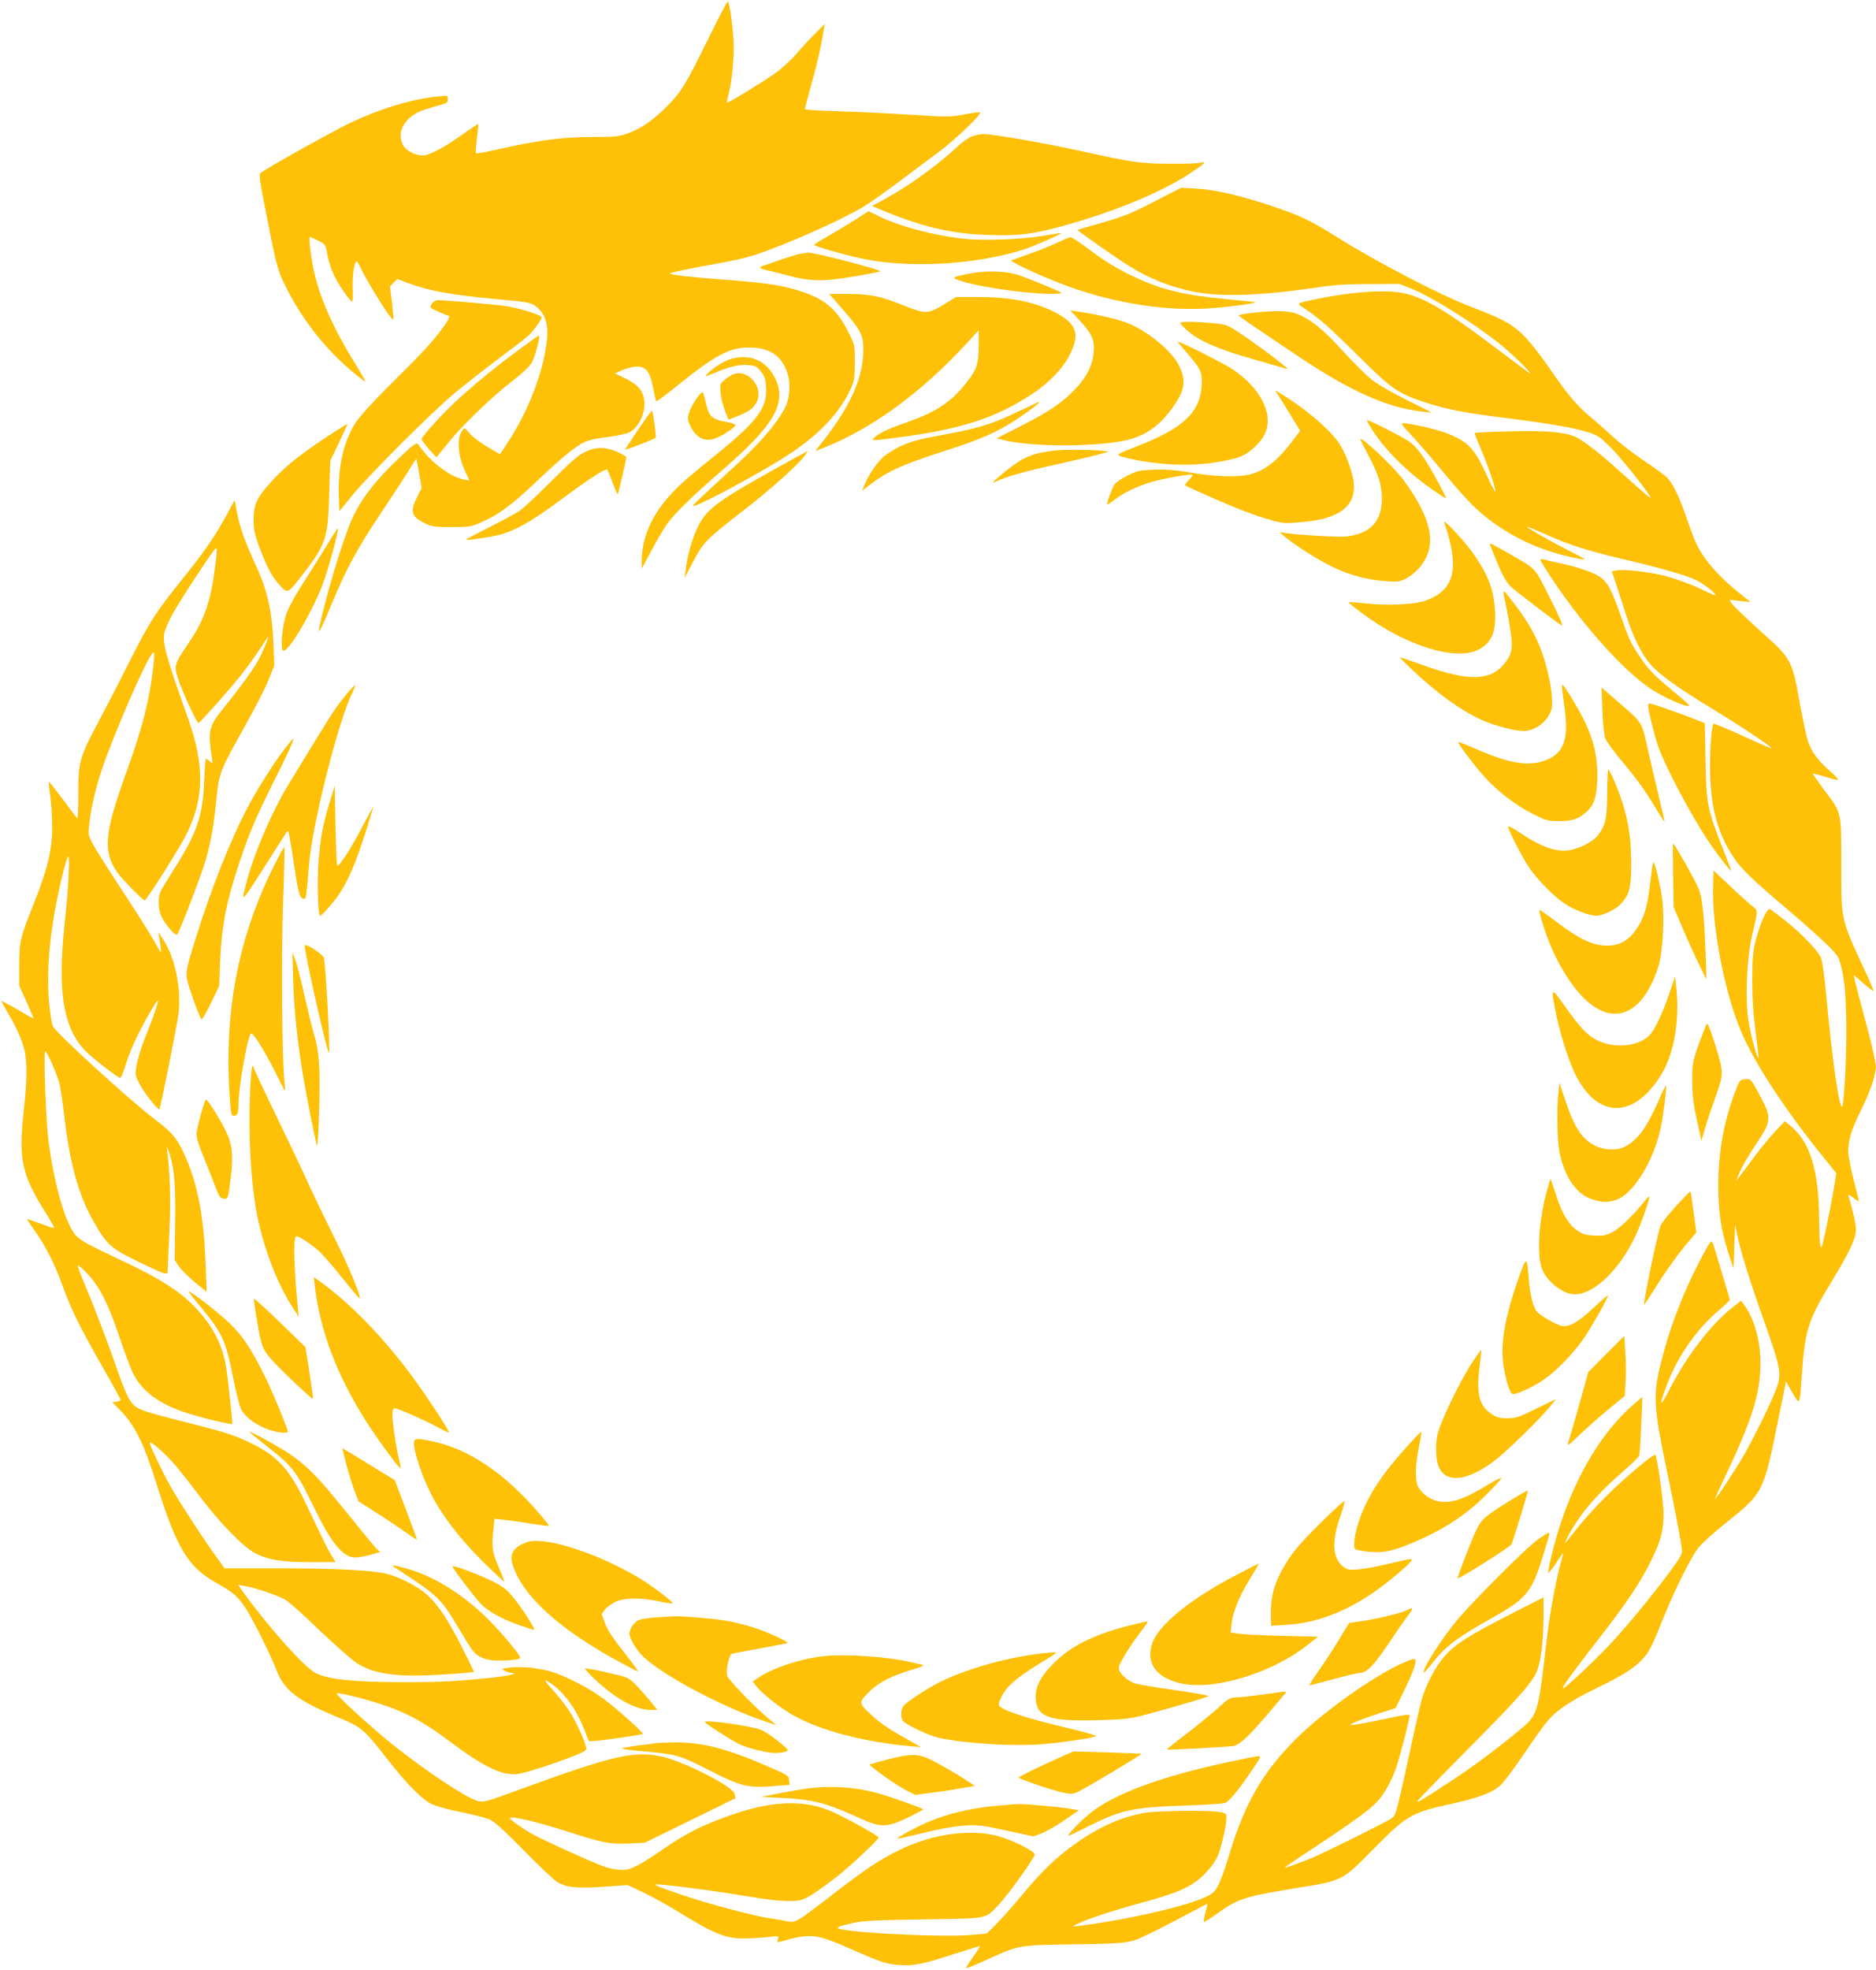
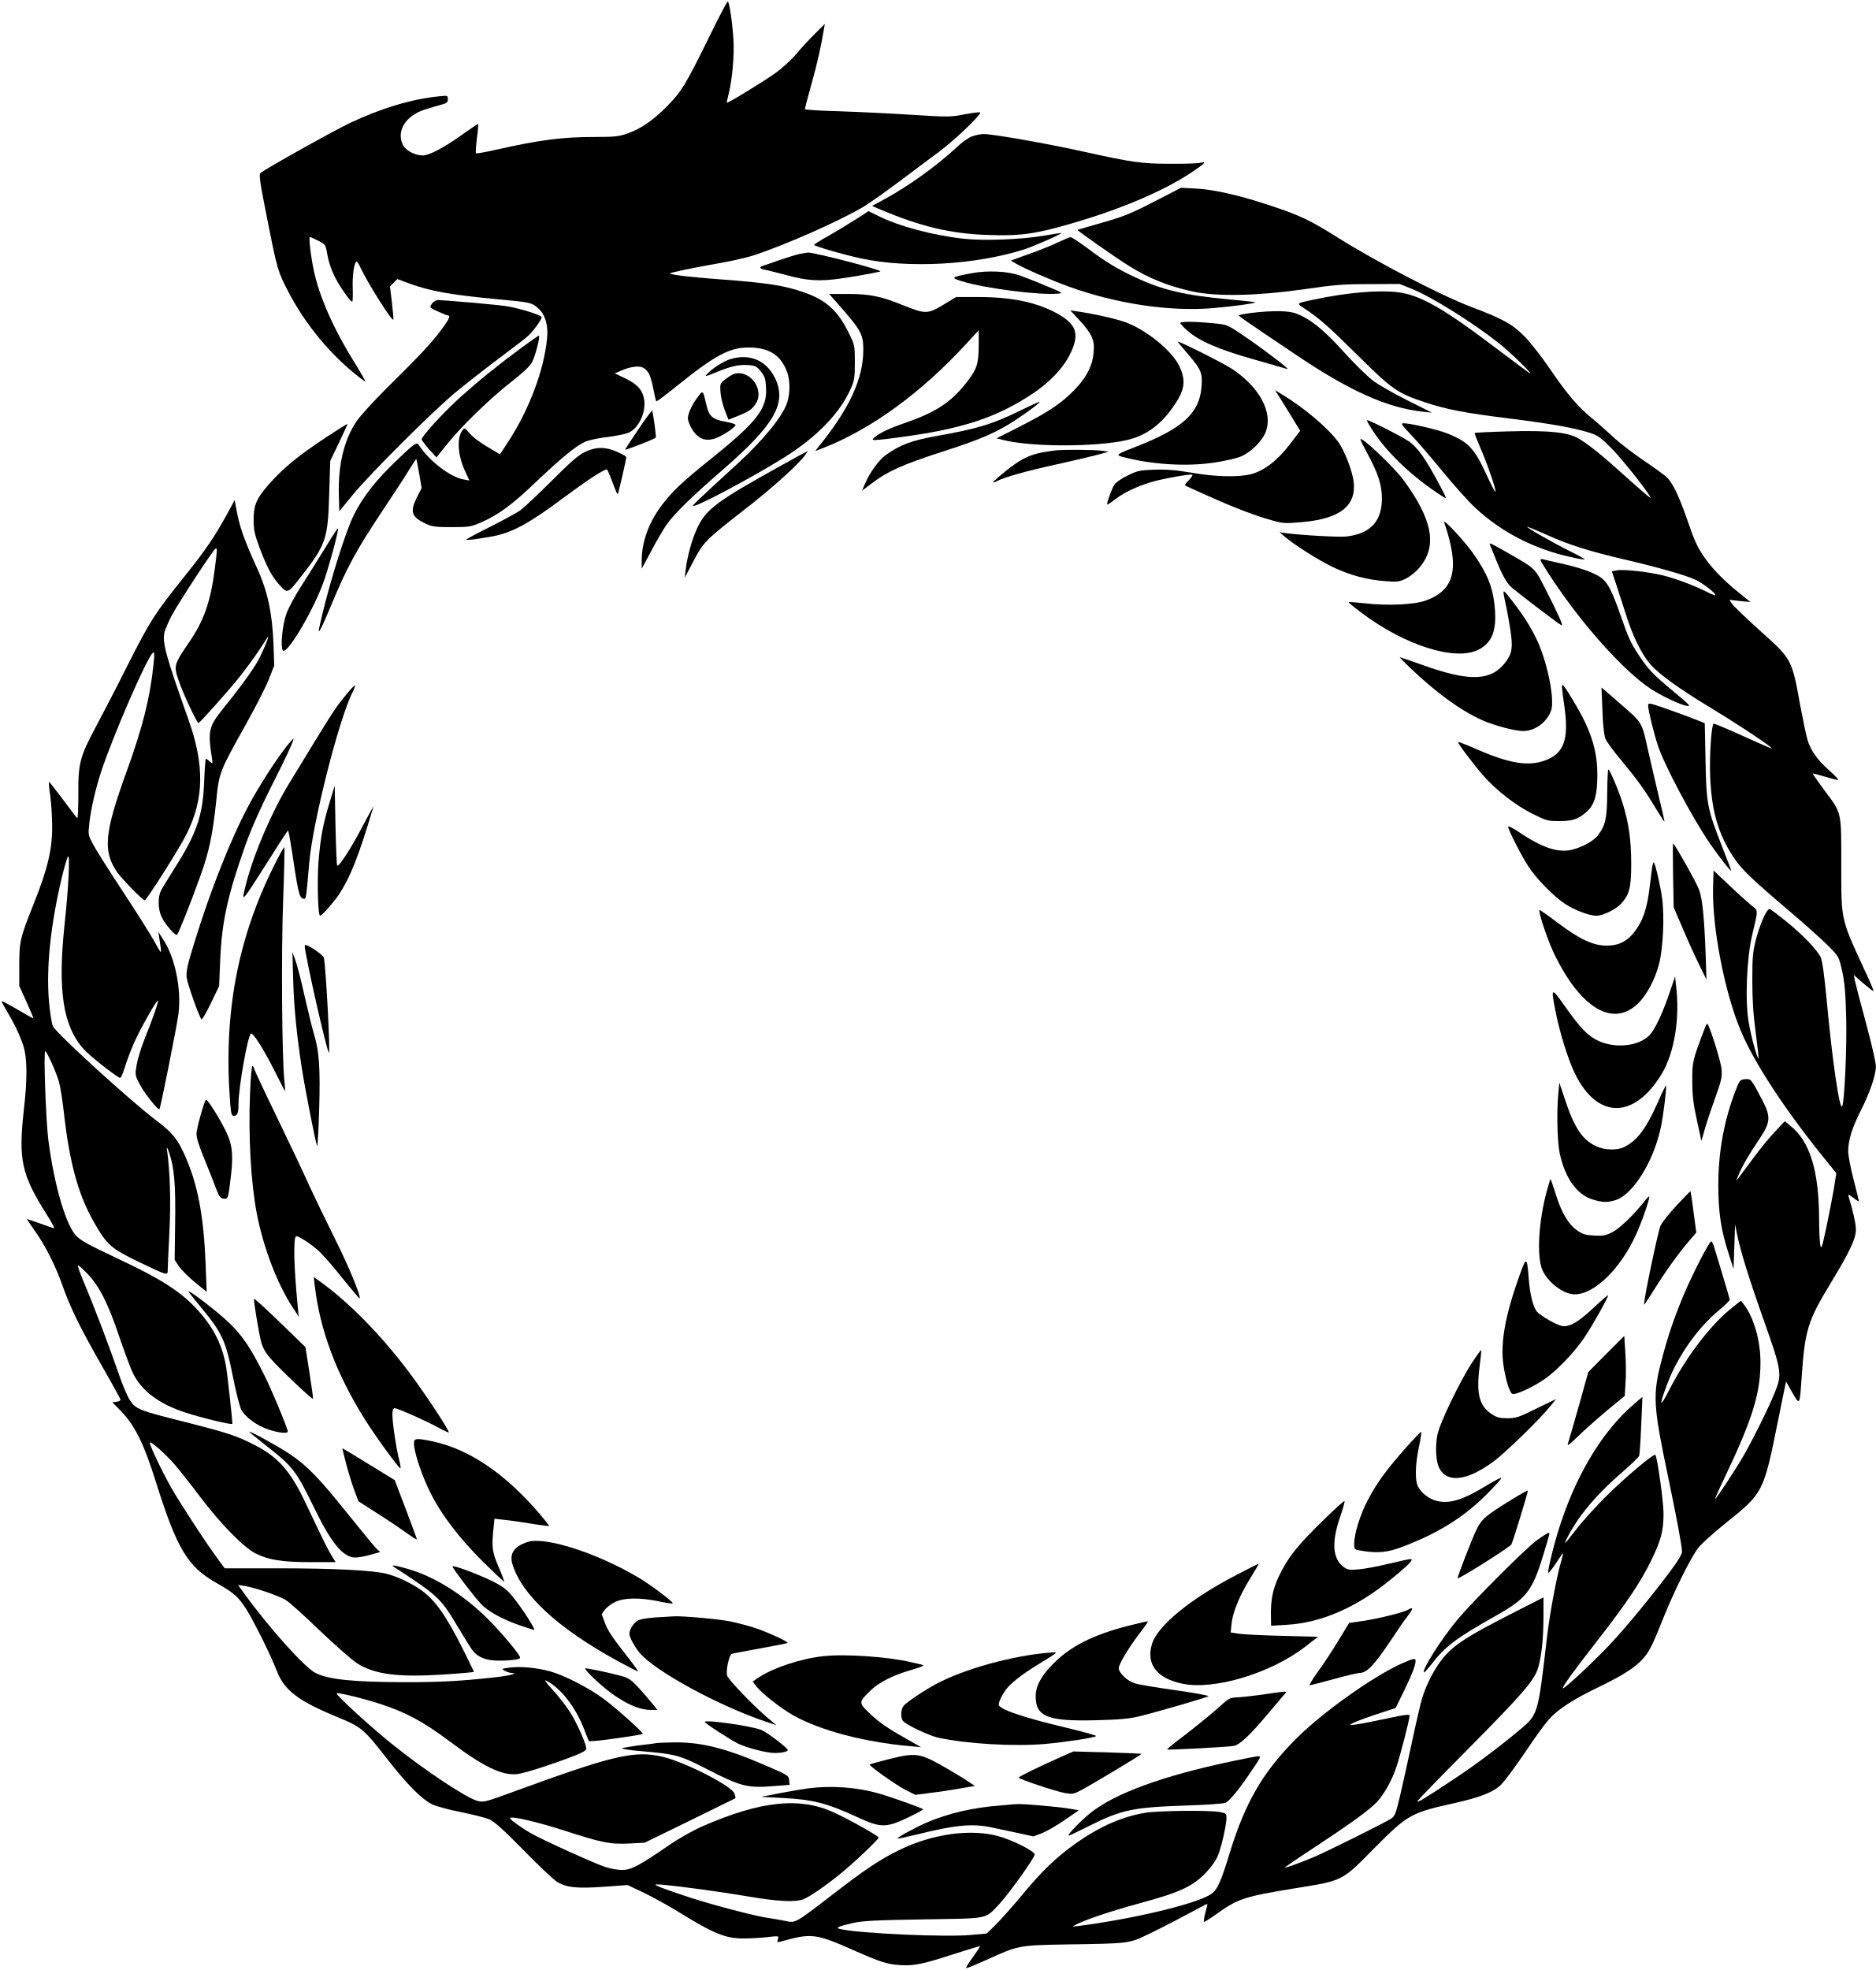
- <svg xmlns="http://www.w3.org/2000/svg" version="1.0" width="1219pt" height="1280pt" viewBox="0 0 1219 1280" preserveAspectRatio="xMidYMid meet" fill="#ffc107" stroke="none">
+ <svg xmlns="http://www.w3.org/2000/svg" version="1.0" width="1219pt" height="1280pt" viewBox="0 0 1219 1280" preserveAspectRatio="xMidYMid meet" fill="#000000" stroke="none">
  <g transform="translate(0,1280) scale(0.1,-0.1)">
    <path d="M4601 12545 c-144 -292 -171 -338 -264 -433 -89 -91 -171 -148 -256 -178 -58 -21 -85 -24 -216 -24 -210 0 -358 -19 -633 -81 -74 -17 -136 -28 -139 -25 -3 3 0 47 6 97 7 50 10 93 9 94 -2 1 -49 -30 -106 -71 -121 -86 -213 -134 -256 -134 -54 1 -115 35 -131 75 -38 89 24 184 145 223 36 11 84 26 108 32 35 9 42 15 42 35 0 25 -1 25 -57 19 -177 -17 -378 -78 -579 -173 -116 -56 -555 -301 -582 -326 -10 -9 -2 -66 43 -290 67 -339 70 -349 140 -483 100 -192 246 -375 411 -514 47 -39 86 -69 88 -67 2 2 -27 53 -64 113 -139 222 -233 432 -270 605 -21 98 -35 221 -26 221 4 0 28 -11 54 -24 47 -24 48 -25 59 -90 6 -37 25 -97 43 -133 29 -63 105 -173 119 -173 3 0 5 40 3 89 -3 84 10 171 26 171 4 0 15 -17 24 -38 47 -100 204 -350 214 -339 2 2 -2 51 -9 110 l-13 106 24 24 24 24 75 -28 c139 -51 272 -75 583 -104 207 -19 214 -21 255 -56 48 -42 69 -112 60 -197 -20 -208 -116 -462 -251 -670 l-55 -84 -47 28 c-80 46 -129 82 -156 115 -26 30 -28 31 -41 13 -37 -49 -31 -158 14 -258 l31 -68 -38 7 c-85 15 -216 115 -284 214 -17 24 -17 24 -45 6 -15 -10 -80 -71 -144 -134 -127 -126 -210 -242 -260 -362 -64 -157 -157 -468 -205 -689 -12 -56 18 2 80 152 96 233 165 360 324 598 79 118 162 246 184 283 23 37 42 66 43 65 2 -2 10 -45 19 -96 l16 -93 -30 -59 c-48 -96 -37 -129 59 -174 39 -18 64 -21 166 -21 112 0 125 2 192 31 114 50 202 115 365 271 165 156 250 225 313 254 22 9 85 23 140 29 54 7 116 19 136 27 67 26 118 131 105 217 -10 61 -43 99 -124 138 l-67 32 44 19 c58 25 113 32 140 18 34 -18 50 -52 66 -136 9 -43 17 -81 20 -83 2 -2 71 49 152 115 228 183 326 235 443 235 127 1 202 -41 246 -137 28 -59 32 -146 10 -218 -26 -86 -151 -241 -316 -393 -264 -242 -301 -277 -296 -281 12 -13 381 183 586 311 219 136 370 293 441 456 21 47 24 71 24 166 0 110 0 111 -42 196 -71 142 -146 209 -290 259 -130 45 -237 61 -543 84 -190 14 -317 29 -327 38 -4 5 149 37 327 68 69 12 161 33 205 46 200 63 576 229 730 322 39 24 138 94 220 155 83 62 202 152 266 199 101 75 269 235 269 256 0 4 -44 -1 -97 -11 -94 -19 -107 -19 -348 -4 -137 9 -350 19 -472 23 -123 3 -223 10 -223 14 0 4 20 79 44 166 39 140 59 231 80 353 l6 35 -60 -60 c-34 -33 -89 -92 -122 -132 -34 -40 -97 -98 -141 -129 -80 -57 -308 -196 -313 -191 -2 2 3 27 11 57 23 87 38 257 31 355 -8 118 -27 245 -37 245 -5 0 -62 -110 -128 -245z" />
    <path d="M6317 11914 c-22 -7 -67 -39 -100 -71 -135 -125 -317 -255 -476 -341 l-74 -40 39 -17 c274 -117 472 -165 724 -172 201 -7 297 7 523 72 320 92 598 209 781 329 98 65 111 79 64 68 -18 -4 -107 -7 -198 -6 -184 0 -248 10 -565 80 -229 51 -587 114 -643 113 -20 0 -54 -7 -75 -15z" />
    <path d="M7500 11490 c-149 -77 -199 -97 -335 -136 -87 -25 -161 -46 -163 -48 -3 -4 246 -179 333 -233 133 -84 271 -138 430 -170 155 -31 417 -24 705 17 203 30 262 34 430 34 l195 1 80 -32 c126 -51 387 -213 560 -349 75 -58 238 -217 205 -199 -8 5 -105 77 -216 161 -347 263 -497 349 -646 366 -126 14 -325 -3 -538 -48 -122 -26 -118 -22 -58 -62 93 -62 149 -111 348 -308 217 -215 252 -239 430 -298 139 -46 255 -69 555 -106 267 -34 404 -58 509 -90 58 -18 75 -30 145 -100 66 -66 222 -261 256 -320 12 -19 -30 16 -183 153 -134 121 -205 178 -279 225 -68 43 -194 57 -467 49 -114 -3 -210 -8 -213 -10 -2 -3 14 -44 35 -93 45 -101 107 -282 100 -289 -3 -3 -26 41 -52 97 -85 187 -123 227 -267 284 -63 24 -236 64 -279 64 -19 0 -10 -13 51 -77 41 -43 133 -150 205 -238 72 -88 166 -193 209 -233 170 -159 385 -270 625 -322 46 -11 86 -17 88 -15 2 2 -38 25 -89 50 -111 55 -290 157 -285 162 2 2 59 -22 127 -52 141 -64 274 -106 504 -160 215 -50 399 -102 460 -131 51 -23 140 -92 131 -101 -2 -2 -27 7 -54 21 -81 41 -194 84 -280 106 -95 24 -263 43 -307 34 l-31 -6 27 -81 c15 -45 44 -134 64 -197 45 -145 102 -260 161 -328 55 -63 186 -157 384 -277 151 -91 347 -219 390 -255 28 -23 33 -25 -223 90 -76 34 -140 60 -142 58 -14 -14 -27 -204 -22 -338 8 -225 52 -380 152 -530 52 -79 116 -140 375 -360 102 -87 213 -187 247 -222 61 -62 63 -65 84 -158 16 -72 22 -144 26 -300 5 -196 -11 -549 -26 -578 -17 -31 -66 310 -101 693 -15 156 -28 252 -38 274 -23 49 -122 152 -227 236 -49 39 -95 74 -102 78 -18 11 -60 -79 -91 -192 -22 -85 -25 -115 -25 -271 0 -126 6 -221 22 -339 12 -90 20 -165 18 -167 -7 -7 -48 140 -63 231 -25 138 -14 412 21 565 42 178 42 161 -6 199 -23 19 -88 77 -143 130 l-101 95 -3 -109 c-7 -258 74 -679 179 -930 85 -205 286 -513 542 -829 l80 -99 -17 -106 c-10 -58 -32 -171 -49 -251 -29 -133 -32 -142 -39 -105 -4 22 -7 99 -7 170 -2 310 -60 498 -185 599 l-38 31 -61 -65 c-34 -36 -96 -110 -137 -166 -41 -55 -85 -114 -97 -130 l-22 -29 20 49 c26 59 60 118 133 227 72 107 74 143 18 251 -74 140 -73 139 -112 136 -33 -3 -36 -6 -63 -77 -74 -193 -110 -392 -111 -606 0 -183 17 -296 67 -450 l32 -100 5 145 5 145 13 -65 c22 -109 78 -290 179 -574 112 -318 115 -336 63 -461 -39 -96 -135 -290 -198 -400 -49 -86 -180 -285 -187 -285 -2 0 25 62 61 137 182 382 234 550 234 752 0 142 -44 294 -110 378 l-17 22 -54 -43 c-141 -111 -301 -319 -414 -541 -62 -122 -66 -100 -8 50 66 174 194 355 329 468 41 34 74 66 74 72 0 5 -21 78 -46 160 -25 83 -50 164 -55 182 -5 18 -13 35 -18 37 -11 7 -129 -224 -187 -364 -65 -160 -99 -262 -141 -425 -53 -209 -49 -286 43 -722 60 -288 94 -470 94 -504 0 -19 -26 -61 -82 -136 -119 -158 -263 -334 -368 -448 -93 -102 -308 -305 -323 -305 -13 0 63 105 223 310 190 244 281 379 352 525 63 131 78 188 78 304 0 74 -41 366 -53 378 -11 10 -196 -146 -323 -272 -66 -66 -153 -162 -192 -213 -40 -52 -72 -91 -72 -88 0 13 44 93 83 150 64 94 167 206 284 306 59 52 111 101 114 110 4 9 10 99 14 200 l8 184 -56 -48 c-194 -166 -362 -436 -471 -761 -38 -110 -86 -300 -86 -332 0 -10 21 15 47 54 26 40 48 72 49 70 2 -2 -3 -25 -11 -51 -27 -88 -74 -339 -90 -476 -64 -542 -56 -517 -198 -635 -135 -112 -296 -232 -443 -327 -162 -107 -204 -132 -204 -122 0 4 145 154 323 333 357 360 439 454 462 534 23 79 34 188 35 330 l0 128 -222 -113 c-262 -134 -350 -190 -418 -266 -59 -66 -120 -180 -149 -277 -11 -38 -41 -167 -66 -285 -25 -118 -60 -275 -77 -348 -29 -122 -34 -134 -62 -151 -49 -30 -424 -216 -493 -245 -100 -42 -193 -75 -193 -70 0 3 91 65 203 138 227 150 347 237 394 287 48 51 99 143 127 228 27 79 86 311 86 334 0 10 -35 6 -152 -20 -84 -18 -173 -35 -198 -38 -44 -6 -44 -5 -19 9 14 8 83 34 152 57 l126 41 55 112 c58 120 79 177 74 201 -2 11 -20 7 -88 -23 -189 -85 -518 -319 -690 -492 -213 -214 -326 -408 -426 -730 -63 -206 -84 -252 -129 -280 -104 -64 -510 -160 -865 -205 -34 -4 -34 -4 -10 9 59 32 239 92 425 142 254 69 339 109 423 198 39 42 67 83 80 119 23 62 52 192 52 236 0 28 -3 30 -47 38 -72 12 -398 8 -478 -5 -152 -25 -299 -89 -455 -200 -126 -89 -221 -180 -350 -337 -60 -72 -135 -156 -168 -189 l-60 -59 -99 -9 c-161 -16 -725 9 -853 38 -35 8 -13 18 85 40 65 14 151 18 460 23 432 7 393 -1 491 102 60 64 226 297 228 319 1 21 -142 94 -238 120 -179 49 -430 14 -641 -90 -124 -60 -223 -126 -435 -290 -245 -188 -240 -185 -303 -172 -29 6 -74 14 -102 18 -89 11 -397 92 -565 149 -197 67 -216 77 -135 69 132 -12 379 -46 550 -75 198 -34 314 -40 366 -19 41 16 138 83 239 164 85 69 250 225 250 237 0 9 -193 118 -290 162 -223 103 -477 76 -857 -90 -57 -25 -153 -79 -211 -119 -199 -137 -250 -164 -310 -164 -29 0 -79 9 -111 20 -69 23 -416 180 -480 218 -68 39 -143 94 -137 100 13 13 178 -26 356 -83 244 -79 294 -89 420 -83 l99 5 293 143 c161 79 295 145 297 146 1 2 -1 15 -6 30 -16 49 -319 204 -465 239 -184 43 -318 12 -953 -220 -201 -74 -212 -77 -253 -66 -72 19 -343 199 -552 367 -137 109 -375 327 -362 332 15 5 171 -33 282 -69 167 -54 282 -116 450 -242 222 -167 343 -225 441 -214 50 6 218 60 367 117 57 22 82 37 82 48 -1 33 -66 179 -112 247 -26 39 -75 102 -110 139 -40 44 -54 64 -38 56 92 -47 185 -165 241 -304 l36 -90 44 3 c58 4 301 39 306 45 7 6 -166 162 -252 226 -96 72 -254 153 -348 180 -88 24 -191 34 -264 25 -55 -7 -56 -8 -33 -21 14 -7 34 -14 45 -14 49 -2 -16 -18 -115 -29 -222 -24 -343 -31 -580 -31 -336 1 -494 17 -580 60 -71 36 -304 296 -465 519 l-38 53 44 -7 c64 -10 217 -62 264 -90 22 -12 121 -101 220 -197 100 -95 210 -192 245 -215 115 -73 266 -92 565 -73 107 7 195 15 195 17 0 2 -32 67 -71 146 -112 224 -185 325 -276 388 -65 45 -151 85 -219 103 -90 23 -339 36 -717 36 l-337 0 -46 63 c-73 98 -246 363 -303 464 -63 112 -144 283 -137 290 8 9 98 -71 158 -139 30 -35 106 -130 168 -213 135 -178 282 -328 360 -368 86 -43 174 -57 358 -57 l163 0 -26 42 c-25 41 -43 77 -170 344 -98 207 -178 298 -332 376 -115 59 -173 78 -448 148 -303 76 -322 84 -360 141 -17 24 -50 103 -74 174 -54 158 -157 430 -222 584 -27 63 -46 117 -43 120 2 3 31 -23 63 -56 77 -81 135 -195 206 -408 32 -93 70 -197 86 -231 55 -118 169 -205 344 -262 103 -34 305 -83 305 -73 0 29 -33 328 -41 373 -21 120 -66 220 -141 315 -117 147 -245 236 -552 380 -208 99 -236 114 -274 147 -70 61 -149 328 -188 630 -16 128 -32 576 -20 576 10 0 73 -140 90 -202 8 -29 22 -117 31 -196 36 -323 92 -530 192 -707 87 -153 113 -176 288 -261 198 -95 195 -94 195 -52 0 18 5 129 11 246 10 197 4 393 -16 533 -3 23 2 15 15 -23 33 -98 42 -209 38 -459 l-3 -235 27 -41 c15 -22 61 -69 104 -104 l77 -63 -7 184 c-12 299 -48 496 -122 673 -55 131 -87 173 -205 262 -165 125 -639 557 -665 607 -8 16 -19 88 -26 163 -18 220 10 492 83 800 17 72 36 135 41 140 14 14 4 -195 -23 -448 -45 -427 -9 -655 126 -805 37 -41 175 -151 232 -185 7 -5 18 17 33 65 12 39 38 110 59 157 38 88 149 286 157 279 5 -6 -32 -114 -85 -245 -23 -57 -46 -133 -53 -171 -11 -68 -11 -68 22 -131 31 -57 118 -167 126 -158 7 7 115 547 124 621 19 159 -21 359 -96 476 l-35 55 6 -40 c18 -115 19 -114 -30 -25 -26 47 -118 193 -205 325 -87 132 -174 269 -193 305 -35 65 -35 65 -26 145 11 95 40 220 76 330 75 229 297 741 336 773 11 9 12 -3 5 -71 -22 -217 -70 -409 -173 -694 -147 -404 -158 -522 -64 -660 30 -43 167 -183 179 -183 12 0 229 342 272 430 115 230 118 449 12 746 -148 417 -170 498 -155 566 5 20 27 72 50 114 45 84 265 419 281 429 13 8 12 -9 -5 -137 -27 -208 -70 -330 -164 -468 -102 -149 -103 -155 -70 -252 26 -79 120 -279 129 -276 13 6 193 208 266 299 41 52 96 126 122 166 26 39 53 79 59 90 23 34 -28 -92 -62 -153 -35 -62 -120 -179 -232 -317 -86 -108 -93 -138 -66 -312 6 -39 6 -40 -14 -22 -11 9 -22 17 -25 17 -3 0 -8 -64 -11 -142 -8 -227 -48 -343 -196 -575 -37 -59 -76 -122 -85 -140 -21 -42 -20 -118 3 -168 23 -50 91 -129 102 -118 10 10 93 219 152 384 55 151 80 271 102 484 19 187 20 189 192 497 61 109 128 239 148 290 l37 93 -5 145 c-8 198 -39 341 -105 485 -89 195 -117 275 -139 403 l-8 43 -34 -63 c-91 -168 -151 -258 -292 -433 -196 -245 -221 -284 -369 -576 -67 -134 -157 -307 -198 -384 -115 -215 -124 -249 -123 -463 0 -84 -3 -151 -7 -148 -4 2 -45 56 -92 120 -47 63 -88 115 -91 116 -3 0 0 -39 7 -87 7 -49 13 -140 13 -204 1 -146 -30 -276 -117 -494 -92 -230 -96 -250 -97 -405 l0 -135 47 -104 c26 -58 46 -106 45 -107 -1 -2 -47 23 -102 56 -55 32 -102 57 -104 55 -2 -2 13 -30 32 -62 51 -85 82 -150 107 -223 27 -79 29 -215 5 -420 -36 -326 -16 -420 146 -677 32 -51 55 -93 51 -93 -5 0 -45 13 -90 30 -46 16 -85 30 -87 30 -2 0 20 -33 49 -74 69 -96 135 -226 181 -356 52 -147 113 -272 254 -519 67 -117 123 -218 124 -225 1 -6 -10 -12 -26 -14 l-27 -3 45 -46 c99 -99 157 -213 240 -478 135 -429 205 -545 391 -650 111 -62 143 -90 194 -170 52 -83 159 -299 196 -395 51 -134 138 -200 404 -310 147 -60 166 -76 313 -265 133 -171 230 -268 298 -300 30 -13 115 -36 189 -50 74 -15 155 -36 180 -46 33 -15 92 -68 220 -198 96 -99 194 -191 218 -207 60 -38 129 -46 309 -33 l151 11 104 -49 c56 -27 150 -79 208 -114 247 -153 322 -184 440 -184 47 0 118 4 159 9 73 8 73 8 66 -14 -6 -20 -5 -22 16 -16 202 57 229 54 479 -57 170 -75 213 -89 297 -95 92 -6 148 5 353 72 91 29 166 52 168 51 2 -2 -19 -34 -46 -72 -28 -37 -47 -69 -43 -71 5 -1 68 25 141 58 195 89 204 91 505 96 410 6 412 6 530 63 55 26 165 82 243 124 79 42 145 77 147 77 2 0 -3 -25 -12 -56 -8 -31 -12 -58 -9 -61 2 -2 35 18 73 45 146 105 183 118 513 172 322 52 306 44 525 266 212 213 234 226 515 288 173 39 256 72 306 122 23 23 91 115 152 205 60 90 130 187 156 216 62 69 155 129 318 208 160 77 240 128 290 183 46 51 61 79 138 272 71 176 174 383 224 451 19 25 99 98 179 162 245 196 247 198 341 666 l52 255 31 -55 c61 -106 57 -110 71 88 21 303 40 362 190 609 122 201 162 286 162 344 0 38 -17 116 -47 215 -5 17 -1 16 31 -8 20 -16 36 -25 36 -22 0 3 -16 66 -35 141 -19 74 -35 156 -35 182 0 72 24 151 80 262 62 123 100 235 100 292 0 24 -29 151 -65 283 -36 132 -68 256 -72 275 l-6 35 60 -53 c34 -28 63 -52 67 -52 3 0 -11 35 -30 78 -187 403 -178 365 -179 737 0 360 6 336 -114 496 -39 53 -71 99 -71 102 0 3 35 -6 78 -19 42 -13 81 -23 86 -21 5 2 -21 29 -57 61 -77 68 -122 131 -142 201 -8 27 -28 123 -45 212 -56 312 -54 308 -264 496 -91 82 -172 160 -181 174 l-17 26 68 -8 69 -7 -80 65 c-101 81 -182 167 -230 241 -43 68 -54 93 -107 246 -52 148 -92 228 -131 263 -18 15 -86 65 -152 109 -66 45 -152 111 -190 147 -39 36 -103 93 -143 126 -92 75 -158 154 -275 325 -51 74 -123 167 -162 206 -79 79 -139 112 -345 190 -194 73 -611 290 -865 449 -179 113 -246 145 -436 208 -203 68 -370 106 -491 112 l-93 5 -175 -90z" />
    <path d="M5560 11374 c-47 -30 -127 -78 -177 -107 -51 -28 -93 -55 -93 -58 0 -8 192 -64 305 -88 310 -67 748 -42 1065 60 65 22 243 100 237 105 -1 1 -52 -6 -112 -17 -143 -25 -390 -35 -524 -20 -200 22 -424 82 -558 150 l-59 29 -84 -54z" />
    <path d="M6878 11227 c-36 -18 -108 -47 -160 -66 -51 -18 -106 -38 -121 -44 l-28 -10 32 -19 c51 -31 225 -107 344 -150 309 -112 657 -164 937 -140 132 11 281 32 275 38 -2 2 -79 10 -173 19 -290 27 -429 60 -609 144 -115 54 -190 99 -308 188 -54 40 -104 73 -110 72 -7 0 -42 -15 -79 -32z" />
    <path d="M5195 11150 c-22 -5 -80 -23 -130 -40 -49 -18 -98 -34 -107 -37 -28 -8 -21 -20 15 -26 17 -4 84 -20 147 -37 125 -34 206 -39 340 -20 84 11 237 39 260 46 22 8 -431 125 -470 123 -8 -1 -33 -5 -55 -9z" />
    <path d="M6315 11025 c-137 -26 -140 -29 -63 -53 145 -45 500 -91 622 -80 37 3 34 5 -75 50 -63 27 -141 57 -174 69 -79 27 -206 33 -310 14z" />
    <path d="M5442 10829 c154 -175 168 -200 168 -302 0 -186 -89 -380 -287 -625 l-26 -33 54 21 c312 122 636 359 927 675 l82 89 0 -99 c-1 -119 -12 -153 -73 -232 -103 -135 -204 -202 -412 -273 -112 -39 -177 -72 -202 -102 -10 -11 18 -10 160 9 413 54 638 127 874 283 113 74 205 171 249 264 60 124 40 187 -79 255 -135 76 -299 111 -518 111 l-146 0 -84 -51 c-100 -60 -117 -60 -256 -4 -147 60 -221 75 -361 75 l-124 0 54 -61z" />
    <path d="M2806 10826 c-16 -25 -15 -25 40 -50 31 -14 60 -26 65 -26 19 0 7 -26 -47 -98 -65 -86 -132 -157 -349 -372 -86 -85 -176 -184 -200 -220 -80 -120 -119 -285 -113 -478 l3 -104 89 109 c119 143 510 533 664 662 68 56 196 156 285 223 89 66 175 132 190 147 33 30 87 105 87 120 0 13 -140 57 -225 71 -60 10 -403 40 -451 40 -12 0 -29 -11 -38 -24z" />
    <path d="M7013 10721 c82 -89 101 -130 94 -207 -6 -86 -44 -162 -119 -241 -87 -91 -167 -145 -352 -240 l-160 -81 39 -10 c203 -52 680 -46 849 10 117 38 209 118 289 250 46 77 50 135 12 216 -46 100 -210 235 -348 287 -61 23 -199 54 -312 71 l-50 7 58 -62z" />
    <path d="M8133 10767 c-46 -6 -83 -13 -83 -16 1 -7 38 -32 371 -256 350 -236 594 -345 824 -370 l60 -6 -160 80 c-88 44 -190 102 -226 130 -36 28 -123 113 -192 190 -128 141 -212 209 -305 244 -48 19 -153 20 -289 4z" />
    <path d="M7670 10701 c0 -5 21 -28 48 -51 73 -65 205 -122 422 -183 107 -31 204 -58 215 -62 17 -6 16 -3 -5 15 -49 42 -206 158 -291 214 -84 56 -89 58 -180 66 -122 12 -209 12 -209 1z" />
    <path d="M3384 10537 c-153 -113 -270 -208 -392 -317 -107 -96 -252 -255 -252 -274 0 -6 22 -35 48 -65 l48 -53 71 88 c94 118 282 299 418 405 72 56 118 99 132 125 22 40 56 175 44 173 -3 0 -56 -37 -117 -82z" />
    <path d="M7725 10493 c82 -96 91 -119 82 -215 -15 -163 -125 -263 -417 -377 -139 -54 -142 -57 -94 -70 185 -49 411 -64 592 -37 63 9 138 26 168 37 68 26 145 100 169 163 48 125 -38 286 -214 406 -53 36 -339 180 -357 180 -3 0 29 -39 71 -87z" />
    <path d="M4744 10466 c-44 -14 -117 -61 -148 -95 -18 -20 -14 -19 50 7 101 42 153 54 213 50 49 -3 57 -7 85 -41 26 -33 31 -48 34 -107 8 -132 -58 -219 -338 -445 -199 -160 -255 -212 -322 -295 -96 -118 -148 -252 -148 -385 l0 -50 62 115 c33 63 78 140 99 170 46 68 168 187 366 358 338 294 418 434 339 596 -57 116 -166 161 -292 122z" />
    <path d="M4772 10371 c-12 -3 -38 -19 -58 -35 -35 -28 -36 -30 -32 -85 2 -31 15 -83 28 -117 l24 -61 60 24 c74 30 94 44 117 80 59 89 -36 223 -139 194z" />
    <path d="M4539 10227 c-38 -48 -69 -112 -69 -145 0 -15 13 -49 29 -74 40 -62 89 -79 155 -54 49 19 126 71 126 85 0 5 -28 14 -62 20 -87 15 -110 35 -127 107 -23 99 -22 99 -52 61z" />
    <path d="M8302 10239 c9 -14 46 -73 82 -132 l65 -106 -69 -90 c-79 -102 -157 -163 -240 -189 -80 -24 -235 -22 -399 7 -101 17 -159 22 -240 19 -96 -3 -112 -7 -174 -38 -38 -18 -76 -45 -85 -58 -17 -26 -53 -125 -47 -130 2 -2 25 13 52 34 57 44 141 84 238 113 77 22 256 54 264 46 2 -3 -8 -19 -24 -35 -16 -16 -27 -31 -24 -34 2 -2 69 -33 149 -68 169 -76 306 -129 416 -159 73 -21 87 -21 199 -11 245 22 351 107 331 265 -10 73 -60 201 -100 256 -69 93 -222 222 -371 312 l-40 24 17 -26z" />
    <path d="M6635 10135 c-190 -93 -276 -119 -560 -170 -154 -28 -230 -57 -321 -123 -44 -32 -103 -114 -133 -185 l-19 -45 65 49 c101 77 198 120 453 203 253 81 357 126 484 210 87 57 164 117 150 115 -5 0 -58 -25 -119 -54z" />
    <path d="M4150 10013 c-47 -69 -86 -130 -88 -134 -3 -7 174 61 199 77 5 3 -15 151 -23 175 -2 5 -41 -49 -88 -118z" />
    <path d="M8901 10033 c94 -159 272 -331 474 -459 29 -19 29 -19 -18 71 -94 177 -146 250 -206 290 -50 33 -251 135 -267 135 -3 0 4 -17 17 -37z" />
    <path d="M2124 9962 c-194 -129 -284 -203 -383 -316 -74 -85 -94 -131 -93 -226 0 -65 7 -93 41 -185 45 -118 76 -177 123 -231 56 -63 56 -63 140 44 166 212 179 249 187 537 l7 220 57 119 c31 65 56 120 55 122 -2 1 -62 -37 -134 -84z" />
    <path d="M8840 9945 c0 -3 22 -48 49 -98 68 -126 91 -200 91 -289 -1 -146 -76 -226 -231 -244 -48 -5 -290 8 -394 22 l-40 6 30 -26 c62 -54 224 -157 317 -201 112 -53 220 -82 340 -91 76 -6 91 -4 131 15 25 12 62 40 82 63 128 141 100 313 -94 578 -63 86 -281 292 -281 265z" />
    <path d="M3800 9863 c-42 -20 -94 -66 -217 -189 -89 -89 -181 -175 -205 -192 -24 -16 -112 -64 -195 -106 -84 -42 -153 -79 -153 -82 0 -6 67 2 175 22 124 24 233 83 449 244 159 118 268 190 290 190 2 0 13 -24 24 -52 38 -101 43 -111 47 -107 4 4 55 225 55 239 0 4 -26 19 -59 34 -77 34 -138 34 -211 -1z" />
    <path d="M6855 9873 c-146 -17 -205 -42 -319 -133 -84 -68 -103 -89 -60 -67 52 27 195 67 378 107 100 22 219 50 266 62 l85 23 -50 7 c-52 6 -247 8 -300 1z" />
    <path d="M5065 9769 c-406 -225 -478 -278 -535 -402 -33 -69 -64 -183 -74 -267 l-7 -55 56 107 c66 126 82 142 342 344 170 132 343 288 385 347 11 15 18 27 16 26 -2 0 -84 -45 -183 -100z" />
    <path d="M9385 9405 c102 -299 69 -438 -120 -507 -75 -27 -250 -35 -396 -18 -56 6 -103 10 -105 7 -2 -2 36 -33 84 -69 281 -212 610 -316 760 -239 94 48 123 135 102 305 -14 110 -46 187 -129 309 -53 79 -207 246 -196 212z" />
    <path d="M2115 9243 c-43 -70 -113 -182 -156 -249 -43 -66 -87 -149 -99 -185 -25 -73 -38 -207 -23 -234 21 -38 182 226 259 426 35 90 108 358 100 366 -2 2 -39 -54 -81 -124z" />
    <path d="M9683 9258 c3 -7 21 -52 41 -101 38 -92 57 -127 90 -166 18 -19 294 -231 333 -254 16 -10 -22 75 -104 235 -73 142 -60 130 -256 242 -106 60 -112 63 -104 44z" />
    <path d="M10010 9162 c0 -6 38 -67 84 -136 199 -298 460 -587 633 -702 67 -44 188 -102 233 -110 31 -6 22 4 -85 93 -135 112 -165 144 -229 241 -51 78 -63 105 -118 262 -53 151 -80 203 -122 235 -43 33 -139 67 -266 95 -52 11 -103 23 -112 26 -10 3 -18 1 -18 -4z" />
    <path d="M9770 8950 c0 -8 7 -42 14 -75 8 -33 21 -106 30 -163 18 -115 13 -155 -28 -211 -94 -127 -234 -133 -547 -20 -76 27 -140 49 -143 49 -3 0 27 -31 67 -69 169 -161 321 -272 461 -337 80 -37 219 -74 276 -74 76 1 155 60 180 135 23 69 -21 294 -85 440 -45 101 -104 192 -207 319 -13 15 -18 17 -18 6z" />
    <path d="M2259 8298 c-70 -84 -89 -112 -209 -308 -62 -102 -138 -225 -168 -275 -115 -187 -232 -460 -282 -654 -35 -137 -38 -140 155 164 121 191 114 180 119 174 2 -2 19 -99 36 -214 30 -198 38 -224 67 -225 12 0 14 16 32 230 22 262 193 938 282 1112 11 22 18 42 16 44 -2 3 -24 -19 -48 -48z" />
    <path d="M10150 8335 c0 -8 7 -65 16 -127 30 -211 -3 -303 -123 -348 -109 -41 -230 -22 -441 69 -67 30 -125 52 -127 50 -5 -6 101 -147 168 -223 82 -93 208 -190 316 -244 89 -44 99 -47 175 -47 89 0 127 14 184 68 45 43 62 108 62 232 0 123 -23 220 -80 343 -36 76 -136 242 -146 242 -2 0 -4 -7 -4 -15z" />
    <path d="M10413 8183 c3 -95 11 -162 20 -184 8 -19 53 -81 102 -139 101 -121 152 -191 225 -313 29 -48 54 -86 56 -85 1 2 -13 66 -32 143 -19 77 -51 218 -73 313 -44 198 -32 179 -200 325 l-104 90 6 -150z" />
    <path d="M10710 8214 c0 -27 37 -178 62 -254 41 -128 223 -470 339 -640 57 -83 139 -188 139 -177 0 3 -27 73 -59 155 -96 245 -103 278 -108 560 l-5 243 -37 15 c-55 23 -273 102 -304 109 -22 6 -27 4 -27 -11z" />
    <path d="M1865 7954 c-61 -75 -176 -252 -243 -376 -119 -220 -253 -557 -362 -912 -43 -139 -51 -177 -47 -217 5 -43 80 -253 96 -272 4 -4 32 43 61 104 l54 112 7 171 c11 251 49 422 166 751 36 101 97 238 165 373 99 194 153 312 144 312 -2 0 -20 -20 -41 -46z" />
    <path d="M10444 7647 c-1 -165 -11 -210 -60 -274 -28 -37 -98 -76 -168 -94 -89 -22 -194 12 -343 113 -40 27 -73 44 -73 37 0 -20 88 -192 132 -259 53 -81 165 -195 238 -243 62 -41 158 -77 204 -77 41 0 124 40 158 76 56 60 68 105 68 260 0 156 -16 268 -56 396 -29 90 -83 218 -93 218 -3 0 -6 -69 -7 -153z" />
    <path d="M2143 7590 c-43 -140 -60 -229 -73 -385 -10 -128 -4 -355 10 -355 11 0 81 79 117 130 77 113 135 258 230 580 3 8 -28 -48 -69 -125 -75 -144 -156 -270 -167 -259 -3 3 -8 121 -11 262 l-5 257 -32 -105z" />
    <path d="M10872 7115 l4 -210 62 -145 c34 -80 82 -185 107 -235 l44 -90 -5 155 c-9 249 -21 371 -44 432 -17 45 -149 280 -167 298 -3 3 -3 -89 -1 -205z" />
    <path d="M1777 7168 c-237 -479 -326 -965 -281 -1540 6 -66 9 -78 24 -78 23 0 30 19 30 83 1 103 58 429 80 451 12 12 84 -102 159 -251 34 -68 62 -123 64 -123 1 0 -1 30 -5 68 -16 142 -21 836 -8 1175 7 186 10 340 8 343 -3 2 -35 -55 -71 -128z" />
    <path d="M10736 7163 c-3 -21 -10 -81 -17 -133 -15 -124 -39 -201 -85 -267 -52 -75 -108 -107 -193 -107 -87 -1 -179 42 -325 153 -59 45 -110 80 -112 78 -9 -9 50 -188 91 -275 170 -358 382 -489 545 -336 59 55 114 157 141 261 26 100 36 307 20 425 -11 83 -44 224 -54 234 -3 3 -8 -12 -11 -33z" />
    <path d="M1980 6656 c0 -52 142 -682 157 -696 11 -10 -19 549 -32 615 -5 24 -125 102 -125 81z" />
    <path d="M1905 6440 c5 -185 22 -354 55 -573 22 -141 88 -479 100 -512 4 -10 10 95 14 235 8 273 0 382 -34 492 -11 35 -37 144 -60 243 -22 100 -49 205 -60 235 l-20 55 5 -175z" />
    <path d="M10851 6355 c-47 -139 -96 -244 -133 -282 -68 -70 -218 -87 -329 -37 -70 32 -118 81 -225 233 -83 117 -86 115 -58 -29 26 -138 82 -320 128 -415 145 -298 385 -299 564 -3 83 138 120 364 93 578 l-6 55 -34 -100z" />
    <path d="M11080 6124 c-82 -214 -84 -223 -83 -349 0 -93 7 -150 30 -254 l29 -134 23 79 c12 43 43 135 68 204 40 112 44 131 40 185 -5 50 -76 277 -92 293 -2 3 -9 -8 -15 -24z" />
    <path d="M1625 5702 c-12 -285 5 -583 44 -789 44 -225 134 -458 236 -613 l36 -55 -5 55 c-26 259 -31 449 -13 467 9 8 94 -46 147 -94 27 -24 98 -105 156 -179 59 -73 109 -132 111 -131 11 12 -76 221 -165 397 -56 113 -130 266 -164 340 -33 74 -127 273 -209 442 -82 169 -149 312 -149 317 0 5 -4 12 -9 15 -5 3 -12 -72 -16 -172z" />
    <path d="M10127 5701 c-12 -114 -8 -316 8 -393 35 -163 112 -271 216 -302 62 -19 90 -20 143 -5 115 32 254 254 300 481 16 79 38 259 32 265 -2 2 -27 -49 -55 -114 -75 -167 -131 -242 -215 -285 -47 -24 -130 -22 -187 6 -87 41 -139 120 -199 301 l-37 110 -6 -64z" />
    <path d="M1337 5654 c-15 -26 -59 -185 -60 -219 -1 -28 16 -81 53 -170 29 -71 63 -157 75 -190 19 -49 27 -61 48 -63 29 -4 30 -2 48 151 16 138 8 205 -35 291 -48 95 -122 211 -129 200z" />
    <path d="M10052 5063 c-54 -198 -67 -424 -30 -513 35 -82 138 -160 211 -160 126 0 295 163 396 383 38 81 95 246 88 253 -2 2 -19 -15 -37 -39 -70 -87 -157 -170 -204 -194 -42 -21 -60 -24 -117 -21 -56 3 -76 9 -111 34 -56 39 -102 116 -139 237 -17 53 -32 97 -33 97 -2 0 -12 -35 -24 -77z" />
    <path d="M10896 4969 c-46 -50 -94 -109 -105 -132 -17 -36 -115 -506 -107 -514 1 -2 30 41 64 96 77 123 160 239 225 314 l50 59 -18 134 c-9 74 -19 134 -20 134 -2 0 -42 -41 -89 -91z" />
    <path d="M9871 4504 c-90 -253 -121 -427 -102 -569 14 -97 41 -186 59 -192 21 -8 136 45 210 97 82 58 190 170 258 270 49 72 154 258 154 274 0 4 -41 -31 -91 -78 -104 -98 -162 -131 -211 -121 -37 8 -136 65 -160 92 -25 28 -46 112 -54 215 -11 146 -15 147 -63 12z" />
    <path d="M2045 4449 c34 -292 141 -578 329 -876 68 -108 217 -313 228 -313 3 0 0 24 -8 54 -19 72 -44 240 -44 294 0 30 4 42 15 42 19 0 202 -81 284 -126 35 -19 65 -33 67 -31 8 7 -152 249 -251 382 -190 253 -398 465 -593 604 l-33 23 6 -53z" />
    <path d="M1296 4318 c149 -179 170 -225 219 -470 18 -92 42 -185 52 -205 26 -51 102 -107 180 -132 67 -22 123 -27 123 -12 0 19 -108 279 -155 371 -87 174 -140 252 -227 336 -70 67 -247 204 -263 204 -3 0 29 -42 71 -92z" />
    <path d="M1650 4361 c0 -29 32 -222 46 -275 11 -44 28 -74 65 -116 53 -62 268 -265 273 -259 2 2 -9 79 -23 170 l-26 166 -167 162 c-93 90 -168 158 -168 152z" />
    <path d="M10438 4003 l-117 -118 -60 -215 c-33 -118 -65 -228 -71 -245 -9 -25 2 -17 67 45 43 42 128 117 189 168 l112 92 5 82 c4 46 3 134 -1 196 l-7 112 -117 -117z" />
    <path d="M9570 3953 c-83 -126 -215 -400 -230 -478 -14 -75 -9 -169 11 -211 51 -102 180 -88 353 39 80 59 309 282 374 365 l34 42 -128 -62 c-114 -57 -134 -63 -189 -63 -50 0 -69 5 -103 28 -79 52 -99 130 -78 302 8 61 13 111 11 113 -2 2 -26 -32 -55 -75z" />
    <path d="M1620 3497 c0 -2 46 -40 103 -85 184 -144 199 -164 325 -422 107 -219 183 -310 261 -310 20 0 64 8 99 18 l63 18 -22 19 c-12 11 -99 117 -195 236 -182 227 -258 306 -375 384 -70 47 -259 151 -259 142z" />
    <path d="M9140 3398 c-128 -143 -194 -235 -251 -343 -50 -95 -89 -219 -89 -286 0 -37 1 -38 48 -45 107 -18 172 -11 277 30 229 89 391 191 538 339 54 54 96 101 93 104 -3 3 -43 -17 -89 -45 -161 -99 -249 -126 -335 -103 -48 13 -96 51 -117 92 -21 39 -19 139 5 254 11 54 18 100 16 102 -2 3 -45 -42 -96 -99z" />
    <path d="M2690 3421 c0 -54 50 -206 105 -316 72 -146 188 -298 348 -457 72 -70 132 -127 133 -125 2 2 -14 45 -36 96 -42 97 -46 128 -33 251 l6 62 63 -7 c35 -3 114 -15 176 -25 62 -10 114 -16 116 -15 2 2 -25 36 -59 76 -225 264 -461 424 -699 474 -106 22 -120 21 -120 -14z" />
    <path d="M2251 3283 c16 -60 40 -137 54 -173 l25 -65 117 -75 c65 -41 150 -98 190 -127 40 -29 73 -49 72 -45 0 4 -33 92 -72 196 l-72 189 -168 103 c-93 57 -170 104 -172 104 -1 0 10 -48 26 -107z" />
    <path d="M9824 3057 c-169 -104 -196 -127 -228 -193 -31 -62 -128 -315 -124 -319 8 -7 343 205 350 221 18 45 110 346 106 349 -2 2 -49 -24 -104 -58z" />
    <path d="M8600 2923 c-154 -150 -214 -222 -269 -324 -59 -111 -76 -186 -72 -318 l1 -44 103 6 c221 13 446 110 665 287 120 96 163 140 139 140 -10 0 -75 -14 -145 -31 -70 -17 -157 -33 -194 -36 -57 -5 -70 -3 -96 15 -73 53 -81 163 -22 330 17 51 30 96 27 99 -3 3 -65 -53 -137 -124z" />
    <path d="M9989 2794 c-74 -54 -412 -392 -516 -515 -104 -124 -235 -330 -220 -345 2 -3 23 20 46 49 92 120 161 172 420 318 198 111 237 160 306 384 48 158 48 155 37 155 -5 0 -38 -21 -73 -46z" />
    <path d="M3428 2781 c-87 -29 -119 -75 -98 -144 59 -198 295 -416 676 -625 73 -40 135 -72 139 -72 4 0 -17 30 -46 68 -119 151 -148 193 -168 247 l-21 57 20 28 c11 16 41 38 67 51 58 28 158 30 281 5 45 -10 87 -16 93 -14 12 4 -143 122 -226 170 -269 159 -604 266 -717 229z" />
    <path d="M8035 2567 c-300 -155 -516 -332 -550 -452 -38 -129 34 -221 200 -255 208 -43 579 70 801 244 l79 61 -230 6 c-126 3 -254 9 -284 14 l-54 8 6 56 c6 69 51 182 113 282 50 81 66 109 62 109 -2 0 -66 -33 -143 -73z" />
    <path d="M2563 2617 c280 -182 302 -202 410 -384 43 -72 87 -143 98 -157 36 -46 90 -66 172 -66 78 0 137 8 137 19 0 19 -118 160 -209 251 -163 162 -353 280 -531 329 -84 23 -104 25 -77 8z" />
    <path d="M2940 2622 c0 -11 141 -197 184 -242 47 -50 136 -99 249 -139 49 -17 93 -31 98 -31 12 0 -79 142 -138 214 -39 48 -64 67 -133 102 -93 46 -260 108 -260 96z" />
    <path d="M9148 2340 c-28 -17 -199 -59 -292 -72 l-89 -13 -70 -115 c-38 -63 -98 -154 -133 -202 -35 -49 -59 -88 -53 -88 5 0 75 18 155 40 80 22 156 40 168 40 48 0 95 49 206 215 40 61 85 126 100 145 46 60 48 73 8 50z" />
    <path d="M4260 2291 c-66 -5 -103 -12 -121 -24 -26 -18 -49 -56 -49 -83 0 -22 35 -86 67 -124 99 -118 512 -343 818 -446 l70 -23 -55 46 c-98 83 -259 251 -265 276 -9 34 13 134 30 141 8 3 92 19 187 36 95 17 174 33 176 35 8 7 -134 72 -213 98 -44 14 -116 33 -160 42 -74 15 -307 36 -365 33 -14 -1 -68 -4 -120 -7z" />
    <path d="M7330 2236 c-229 -59 -373 -132 -487 -247 -76 -76 -113 -145 -113 -211 0 -133 80 -164 399 -155 154 4 214 10 281 27 128 32 434 121 443 129 4 4 -93 22 -215 39 -123 17 -241 37 -262 44 -51 16 -106 68 -106 100 0 26 69 140 147 241 25 32 43 60 42 62 -2 2 -60 -11 -129 -29z" />
    <path d="M6820 2062 c-240 -19 -559 -107 -739 -205 -75 -40 -185 -114 -207 -138 -21 -23 -24 -80 -5 -102 19 -24 170 -95 226 -107 185 -41 497 -59 700 -41 138 13 315 40 328 51 4 3 -83 28 -193 54 -290 69 -440 121 -440 151 0 23 34 86 63 116 42 44 108 93 207 153 123 75 121 73 60 68z" />
    <path d="M5350 2039 c-147 -16 -328 -76 -424 -141 l-35 -24 26 -33 c36 -46 160 -143 239 -187 178 -99 455 -172 759 -200 l70 -6 -95 54 c-125 70 -183 111 -248 174 -62 60 -62 66 16 141 57 54 142 97 265 133 82 25 89 29 62 35 -16 4 -46 11 -65 15 -145 35 -429 55 -570 39z" />
    <path d="M3861 1893 c134 -128 269 -203 365 -203 l46 0 -34 42 c-18 23 -59 70 -90 104 -50 53 -65 63 -120 77 -76 20 -204 47 -224 47 -8 0 18 -30 57 -67z" />
    <path d="M8200 1789 c-69 -9 -145 -18 -168 -18 -39 -1 -51 -8 -115 -67 -40 -36 -132 -111 -204 -167 -73 -55 -131 -102 -129 -104 4 -5 396 16 433 23 39 7 104 68 227 214 49 58 96 113 104 123 18 21 24 21 -148 -4z" />
    <path d="M4580 1612 c0 -9 161 -113 218 -142 56 -27 184 -60 236 -60 46 0 86 9 85 19 -1 14 -129 112 -170 130 -56 25 -369 70 -369 53z" />
    <path d="M4270 1475 c-8 -2 -60 -9 -115 -15 -55 -7 -106 -16 -113 -19 -7 -4 49 -13 125 -19 227 -20 250 -26 429 -118 227 -116 261 -124 458 -107 l77 6 -3 31 c-3 29 -9 33 -148 93 -261 113 -421 154 -599 152 -53 -1 -103 -3 -111 -4z" />
    <path d="M6900 1387 c-142 -63 -280 -130 -280 -137 0 -9 234 -88 299 -100 46 -8 58 -7 94 12 63 31 409 239 405 243 -2 1 -102 5 -223 9 l-220 6 -75 -33z" />
    <path d="M5776 1370 c-66 -17 -122 -32 -124 -35 -8 -7 173 -135 234 -166 l62 -31 93 12 c52 6 139 19 194 29 l100 17 -45 30 c-25 17 -99 62 -164 99 -150 85 -178 88 -350 45z" />
    <path d="M7995 1354 c-443 -94 -748 -206 -907 -332 -64 -51 -152 -142 -144 -149 1 -2 58 25 127 60 218 109 287 124 644 136 130 4 239 12 250 18 28 15 89 90 167 206 59 85 64 97 45 96 -12 0 -94 -16 -182 -35z" />
    <path d="M5249 1180 c-31 -4 -112 -18 -180 -31 l-124 -24 135 -7 c203 -10 292 -33 498 -128 146 -67 182 -67 327 3 54 26 96 49 94 51 -9 9 -202 78 -282 101 -147 43 -313 55 -468 35z" />
    <path d="M6500 1069 c-178 -14 -330 -49 -472 -108 -74 -32 -202 -101 -196 -107 2 -2 58 10 124 26 251 63 366 73 489 46 33 -7 107 -23 165 -35 l105 -23 56 21 c30 12 97 50 147 85 l93 64 -66 11 c-62 11 -302 32 -335 29 -8 0 -58 -4 -110 -9z" />
  </g>
</svg>
